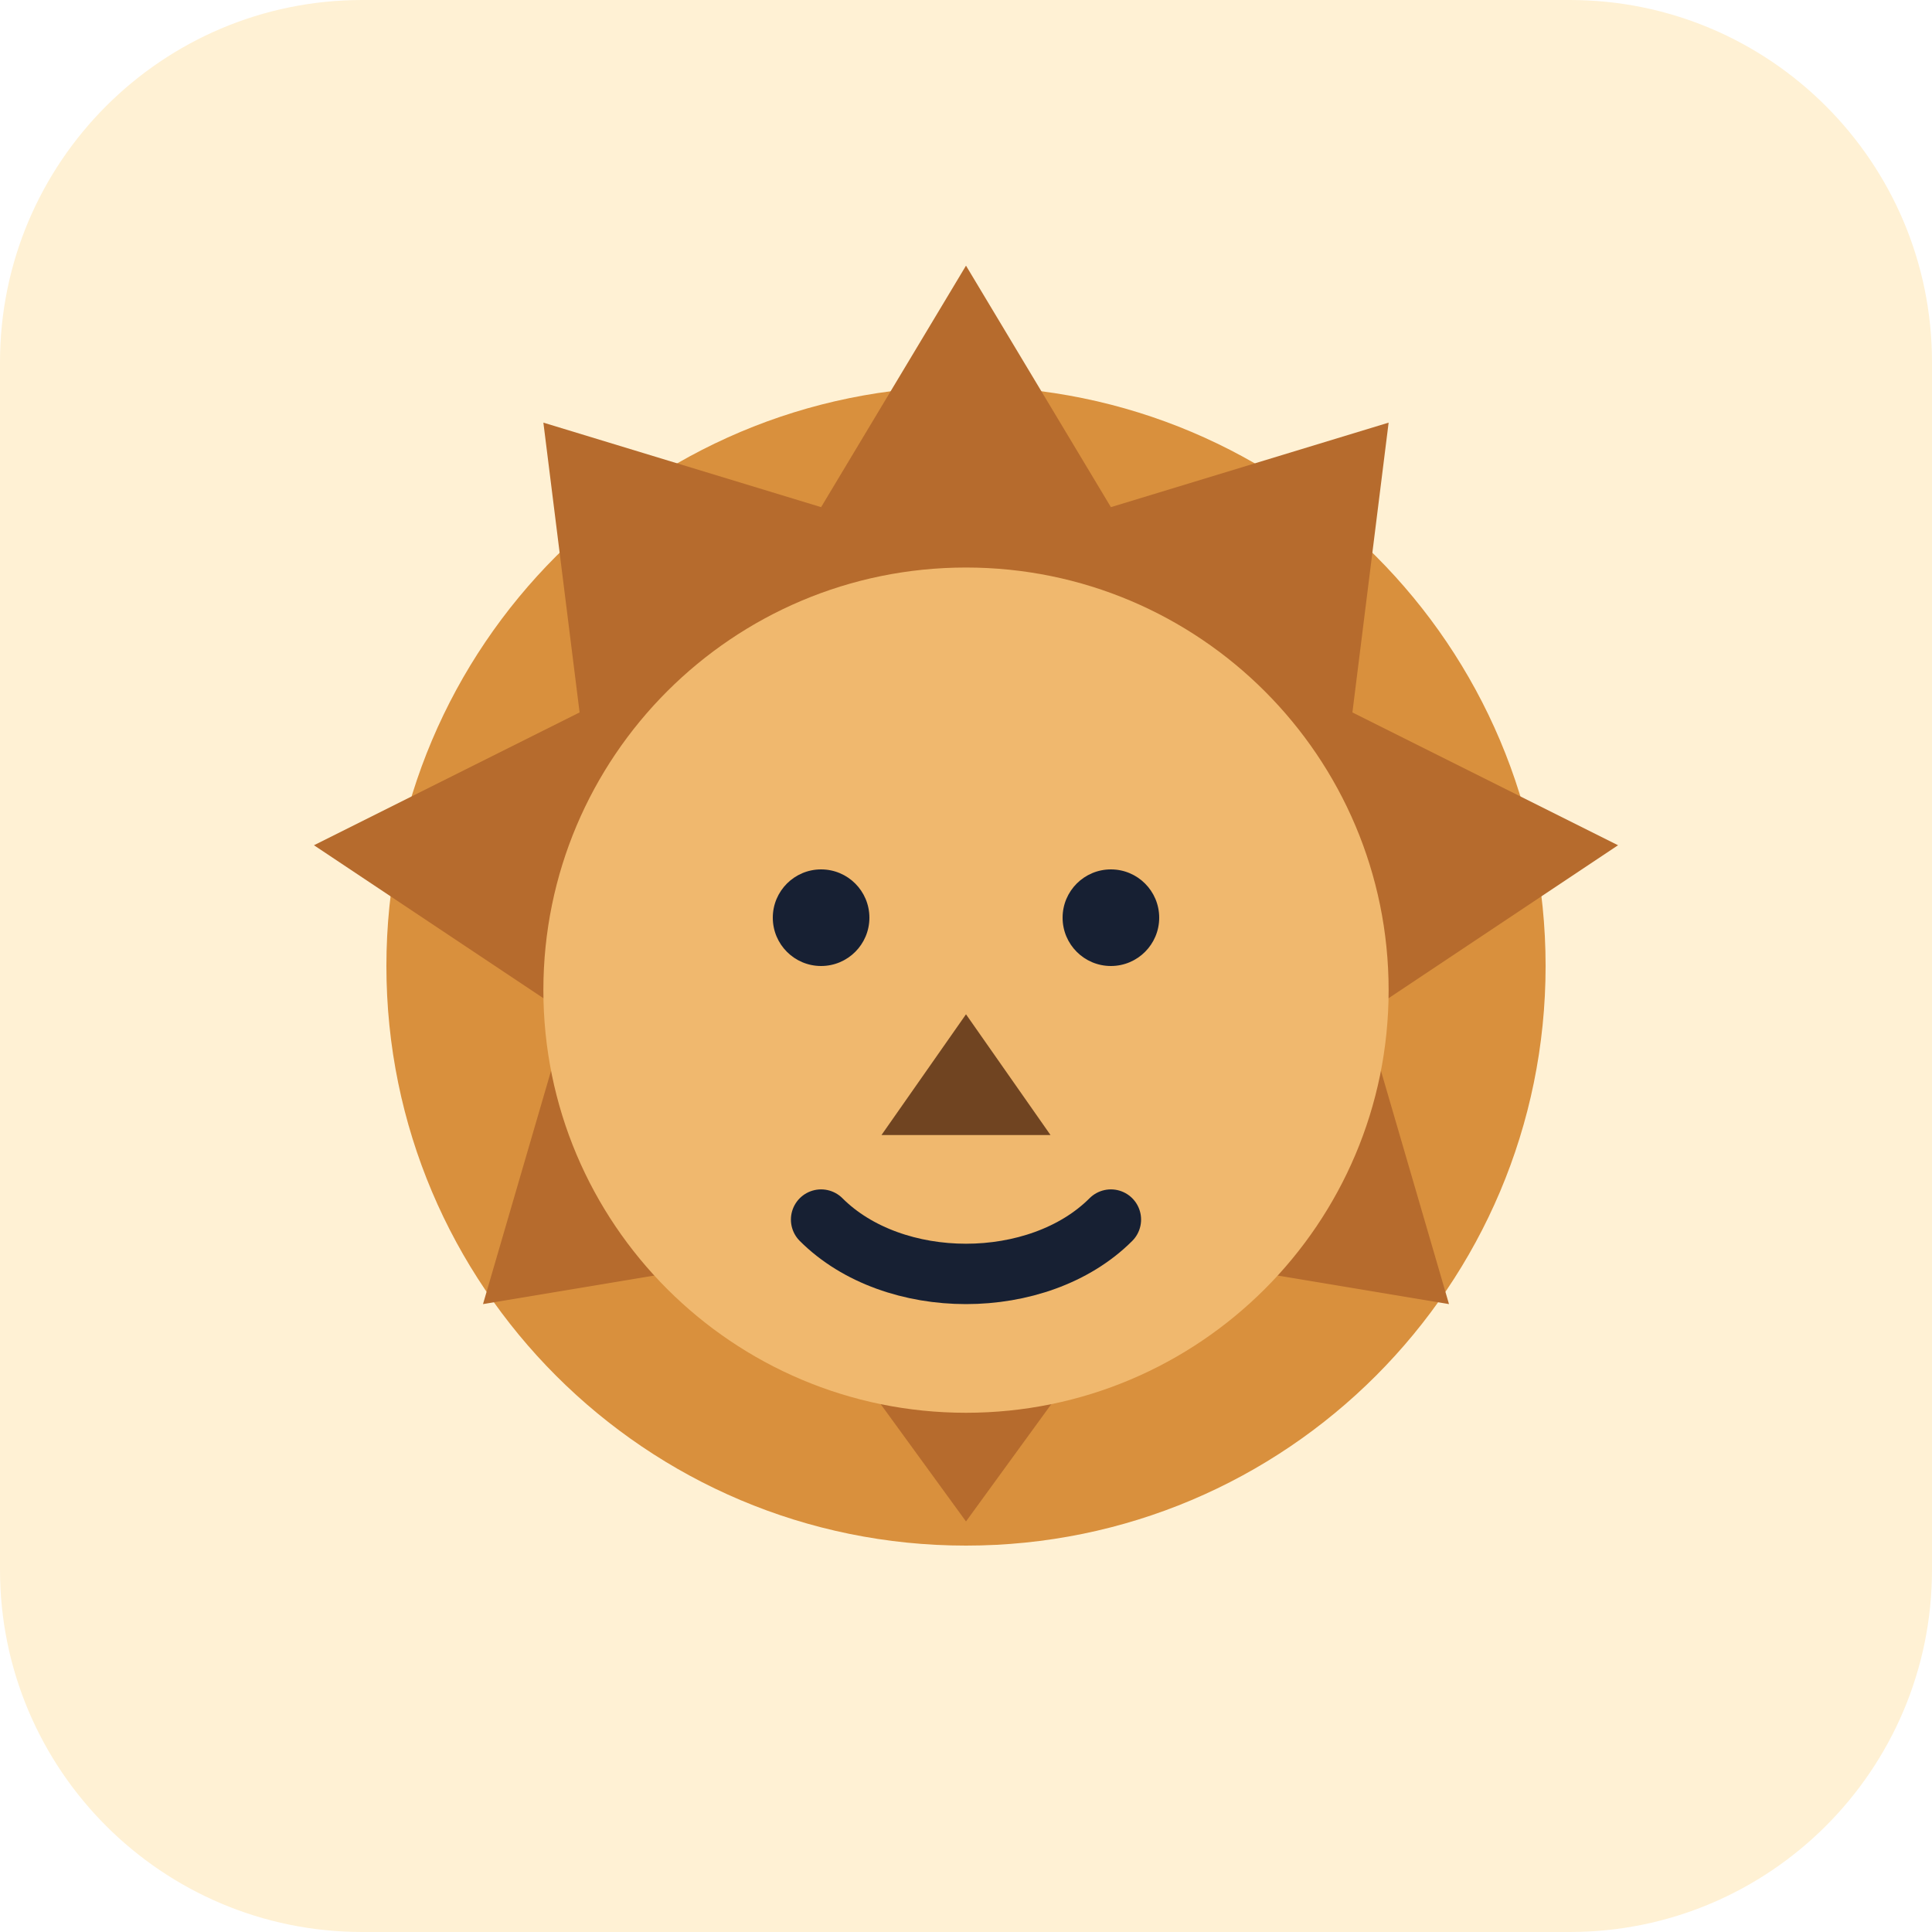
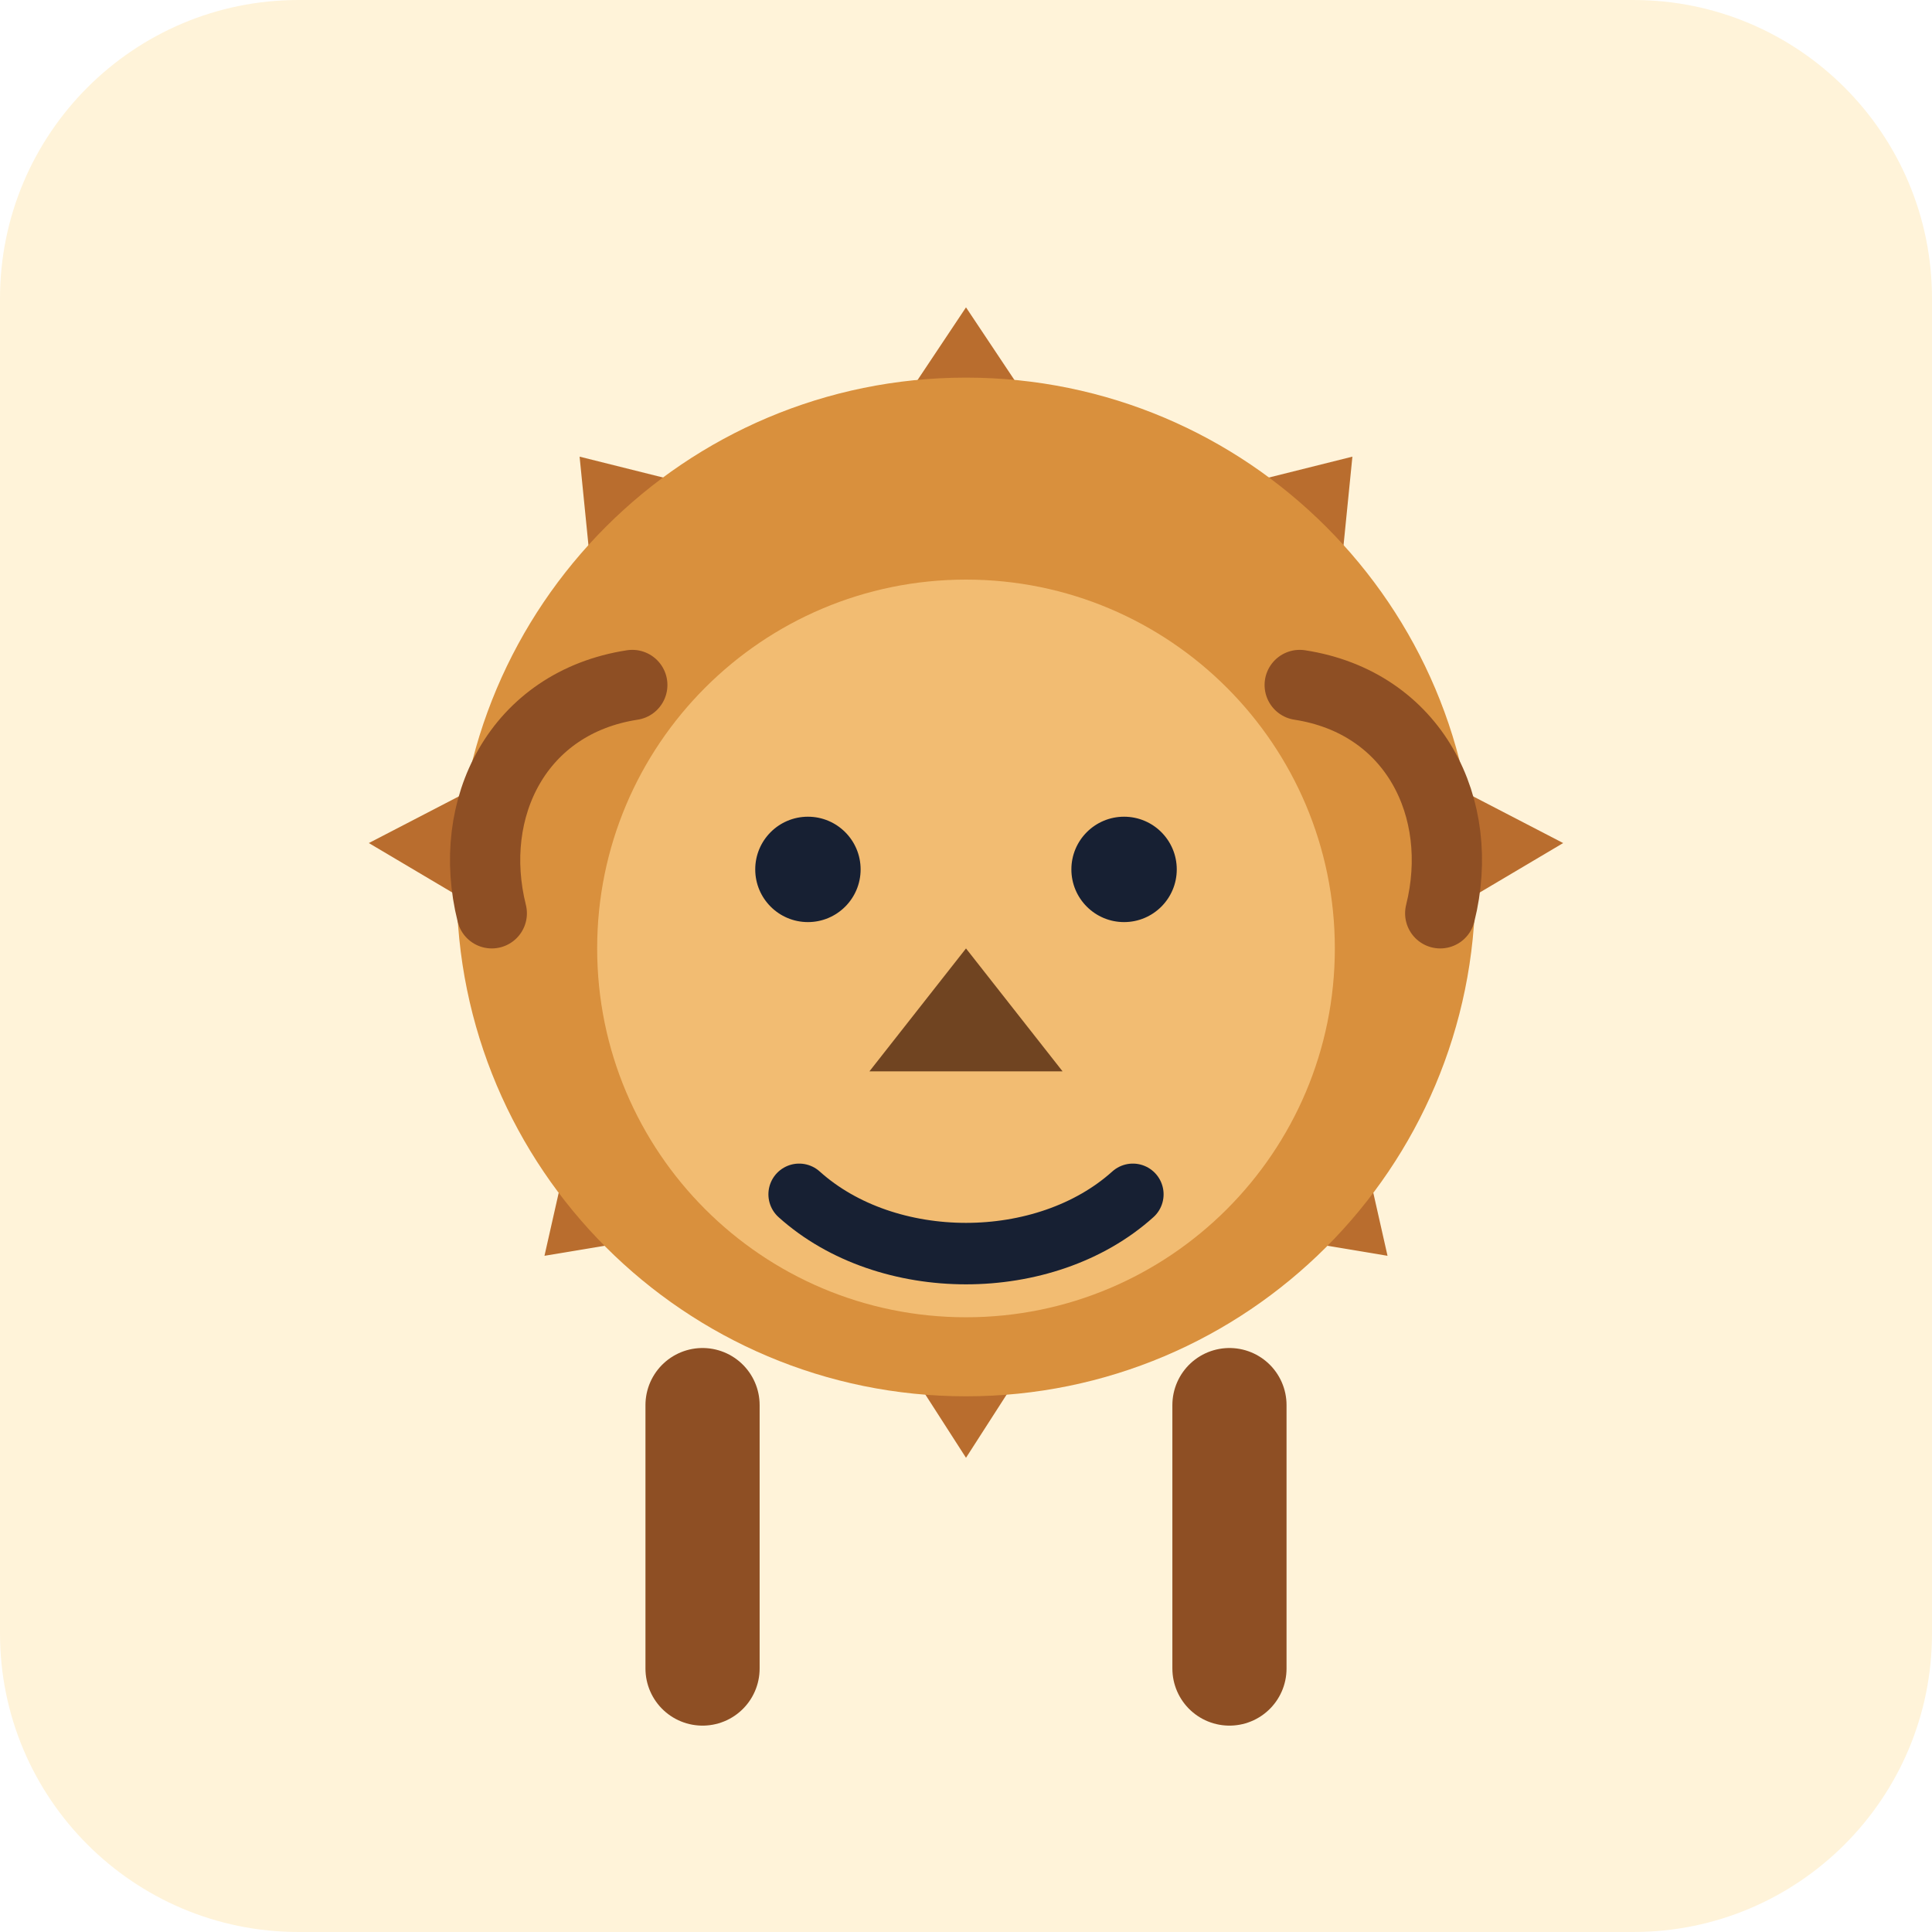
- <svg xmlns="http://www.w3.org/2000/svg" width="160" height="160" viewBox="0 0 160 160" fill="none">
-   <rect width="160" height="160" rx="30" fill="#FFF1D4" />
-   <circle cx="80" cy="80" r="48" fill="#D9903D" />
-   <path d="M80 22L92 42L115 35L112 59L134 70L113 84L120 108L96 104L80 126L64 104L40 108L47 84L26 70L48 59L45 35L68 42L80 22Z" fill="#B66B2D" />
-   <circle cx="80" cy="82" r="35" fill="#F0B86E" />
-   <circle cx="68" cy="76" r="4" fill="#172033" />
-   <circle cx="92" cy="76" r="4" fill="#172033" />
-   <path d="M80 84L73 94H87L80 84Z" fill="#704421" />
-   <path d="M68 101C74 107 86 107 92 101" stroke="#172033" stroke-width="5" stroke-linecap="round" />
+ <svg xmlns="http://www.w3.org/2000/svg" width="220" height="220" viewBox="0 0 220 220" fill="none">
+   <rect width="220" height="220" rx="34" fill="#FFF3D9" />
+   <path d="M110 35L126 59L154 52L151 82L178 96L151 112L158 143L128 138L110 166L92 138L62 143L69 112L42 96L69 82L66 52L94 59L110 35Z" fill="#B96D2E" />
+   <circle cx="110" cy="101" r="58" fill="#D9903D" />
+   <circle cx="110" cy="108" r="42" fill="#F2BC72" />
+   <circle cx="92" cy="99" r="6" fill="#172033" />
+   <circle cx="128" cy="99" r="6" fill="#172033" />
+   <path d="M110 108L99 122H121L110 108Z" fill="#704421" />
+   <path d="M91 136C101 145 119 145 129 136" stroke="#172033" stroke-width="7" stroke-linecap="round" />
+   <path d="M72 78C59 80 53 92 56 104" stroke="#8E4F24" stroke-width="8" stroke-linecap="round" />
+   <path d="M148 78C161 80 167 92 164 104" stroke="#8E4F24" stroke-width="8" stroke-linecap="round" />
+   <path d="M80 160V190M140 160V190" stroke="#8E4F24" stroke-width="13" stroke-linecap="round" />
</svg>
